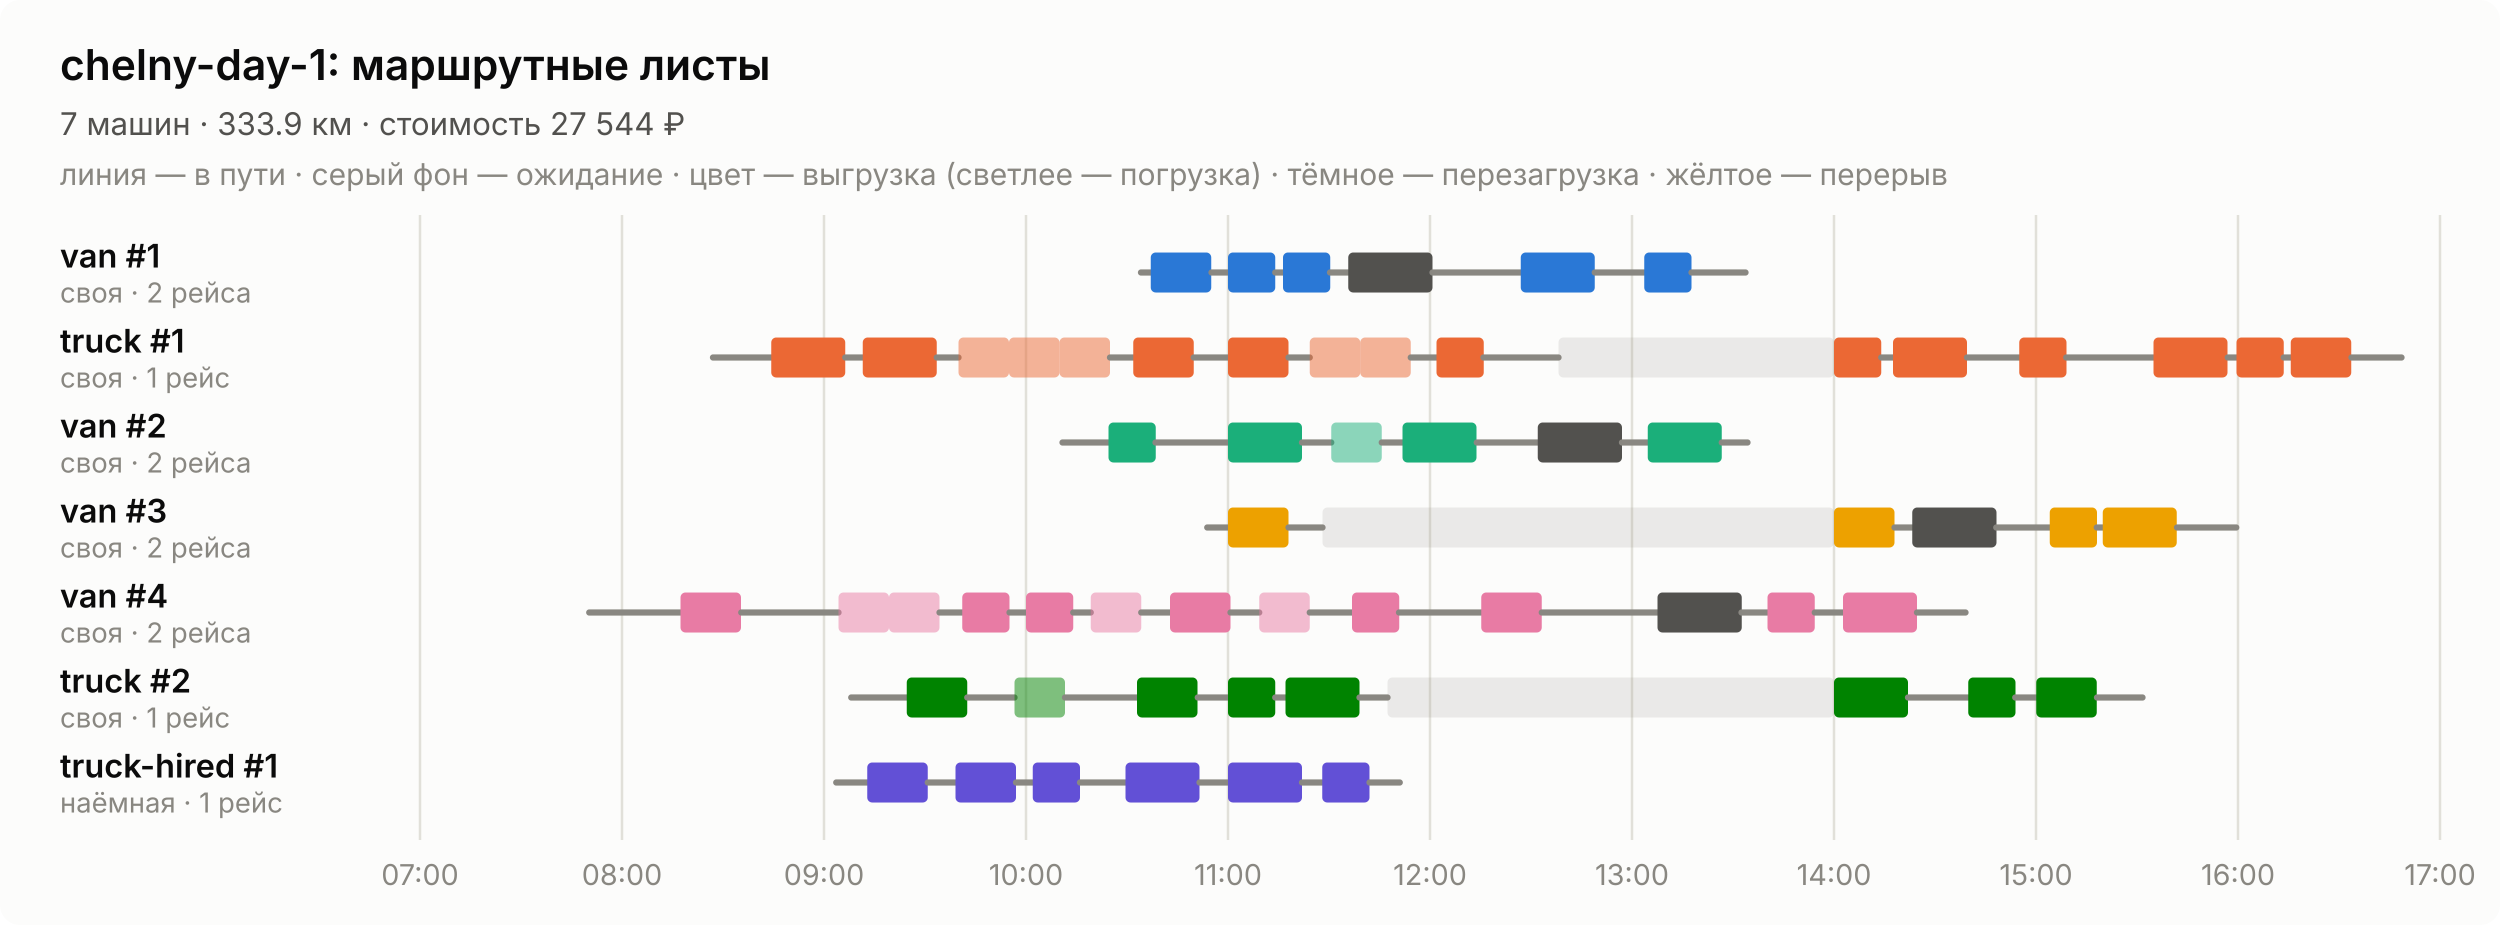
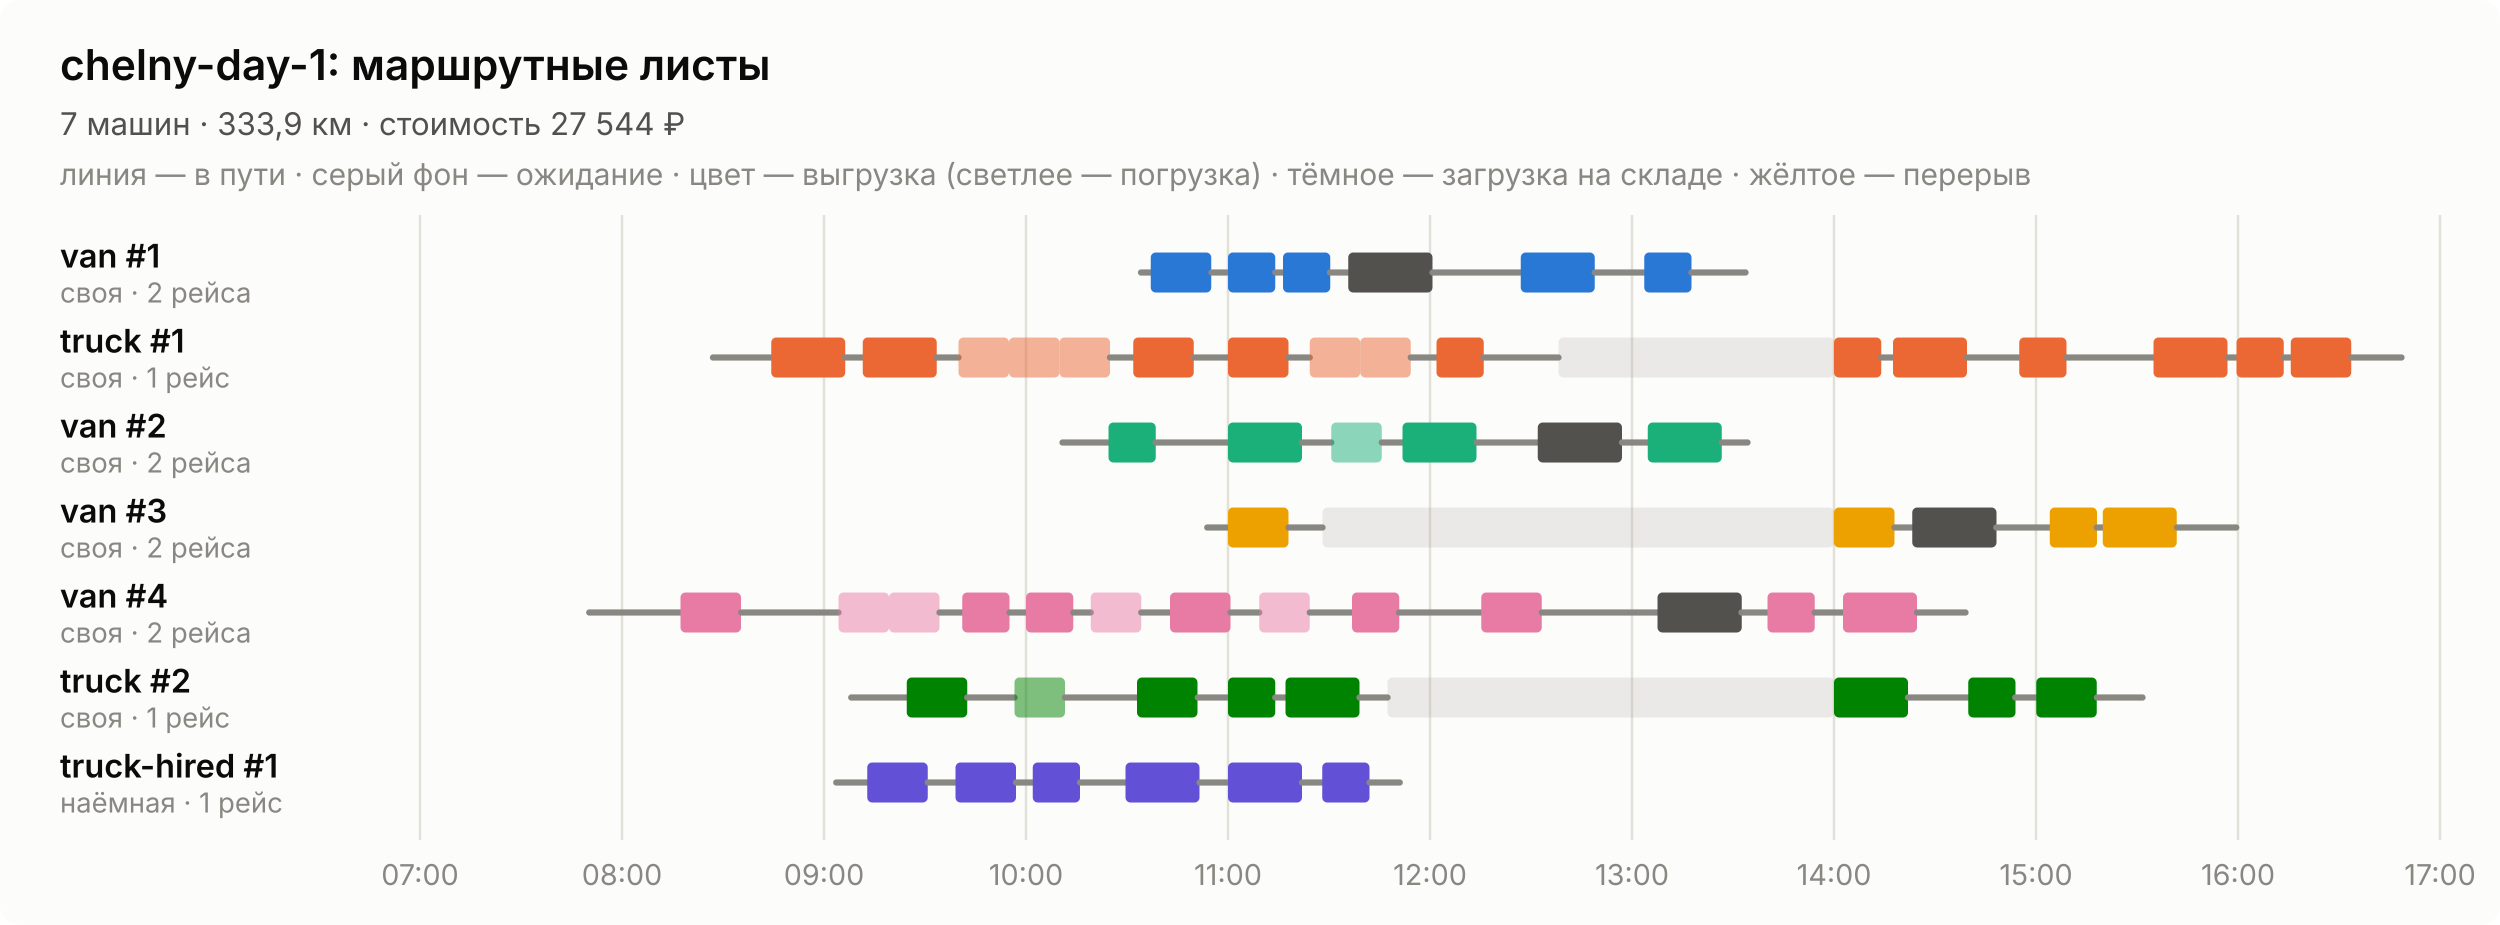
<svg xmlns="http://www.w3.org/2000/svg" width="1000" height="370" viewBox="0 0 1000 370" role="img" aria-label="chelny-day-1: маршрутные листы">
  <style>
  .surface { fill: #fcfcfb; }
  .ink { fill: #0b0b0b; } .ink2 { fill: #52514e; } .muted { fill: #898781; }
  .grid { stroke: #e1e0d9; stroke-width: 1; } .axis { stroke: #c3c2b7; stroke-width: 1; }
  .window { fill: #898781; fill-opacity: 0.22; }
  .limit { stroke: #898781; stroke-width: 1; stroke-dasharray: 3 3; }
  .depot { fill: #0b0b0b; }
  .s0 { stroke: #2a78d6; } .f0 { fill: #2a78d6; } .s1 { stroke: #eb6834; } .f1 { fill: #eb6834; } .s2 { stroke: #1baf7a; } .f2 { fill: #1baf7a; } .s3 { stroke: #eda100; } .f3 { fill: #eda100; } .s4 { stroke: #e87ba4; } .f4 { fill: #e87ba4; } .s5 { stroke: #008300; } .f5 { fill: #008300; } .s6 { stroke: #6250d6; } .f6 { fill: #6250d6; }
  @media (prefers-color-scheme: dark) {
    .surface { fill: #1a1a19; }
    .ink { fill: #f0efec; } .ink2 { fill: #c3c2b7; }
    .grid { stroke: #2c2c2a; } .axis { stroke: #383835; }
    .depot { fill: #f0efec; }
    .s0 { stroke: #3987e5; } .f0 { fill: #3987e5; } .s1 { stroke: #d95926; } .f1 { fill: #d95926; } .s2 { stroke: #199e70; } .f2 { fill: #199e70; } .s3 { stroke: #c98500; } .f3 { fill: #c98500; } .s4 { stroke: #d55181; } .f4 { fill: #d55181; } .s5 { stroke: #008300; } .f5 { fill: #008300; } .s6 { stroke: #9085e9; } .f6 { fill: #9085e9; }
  }
  text { font-family: system-ui, -apple-system, "Segoe UI", sans-serif; }
</style>
  <style>
  .drive { stroke: #898781; stroke-width: 2.5; stroke-linecap: round; }
  .wait { fill: #898781; fill-opacity: 0.16; }
  .rest { fill: #eda100; } .reload { fill: #52514e; } .pick { fill-opacity: 0.5; }
  .hour { stroke: #e1e0d9; stroke-width: 1; }
  @media (prefers-color-scheme: dark) {
    .drive { stroke: #898781; } .wait { fill-opacity: 0.22; }
    .rest { fill: #c98500; } .reload { fill: #c3c2b7; } .hour { stroke: #2c2c2a; }
  }
</style>
  <rect class="surface" width="1000" height="370" rx="8" />
  <text class="ink" x="24" y="32" font-size="17" font-weight="600">chelny-day-1: маршрутные листы</text>
-   <text class="ink2" x="24" y="54" font-size="12.5">7 машин · 333.9 км · стоимость 27 544 ₽</text>
-   <text class="muted" x="24" y="74" font-size="12">линия — в пути · серый фон — ожидание · цвет — выгрузка (светлее — погрузка) · тёмное — перезагрузка · жёлтое — перерыв</text>
+   <text class="ink2" x="24" y="54" font-size="12.5">7 машин · 333,9 км · стоимость 27 544 ₽</text>
+   <text class="muted" x="24" y="74" font-size="12">линия — в пути · серый фон — ожидание · цвет — выгрузка (светлее — погрузка) · тёмное — загрузка на складе · жёлтое — перерыв</text>
  <line class="hour" x1="168.0" y1="86" x2="168.0" y2="336" />
  <text class="muted" x="168.0" y="354" font-size="11.5" text-anchor="middle">07:00</text>
  <line class="hour" x1="248.8" y1="86" x2="248.8" y2="336" />
  <text class="muted" x="248.8" y="354" font-size="11.5" text-anchor="middle">08:00</text>
  <line class="hour" x1="329.6" y1="86" x2="329.6" y2="336" />
  <text class="muted" x="329.6" y="354" font-size="11.5" text-anchor="middle">09:00</text>
  <line class="hour" x1="410.4" y1="86" x2="410.4" y2="336" />
  <text class="muted" x="410.4" y="354" font-size="11.5" text-anchor="middle">10:00</text>
  <line class="hour" x1="491.2" y1="86" x2="491.2" y2="336" />
  <text class="muted" x="491.2" y="354" font-size="11.5" text-anchor="middle">11:00</text>
  <line class="hour" x1="572.0" y1="86" x2="572.0" y2="336" />
  <text class="muted" x="572.0" y="354" font-size="11.5" text-anchor="middle">12:00</text>
  <line class="hour" x1="652.8" y1="86" x2="652.8" y2="336" />
  <text class="muted" x="652.8" y="354" font-size="11.5" text-anchor="middle">13:00</text>
  <line class="hour" x1="733.6" y1="86" x2="733.6" y2="336" />
  <text class="muted" x="733.6" y="354" font-size="11.5" text-anchor="middle">14:00</text>
  <line class="hour" x1="814.4" y1="86" x2="814.4" y2="336" />
  <text class="muted" x="814.4" y="354" font-size="11.5" text-anchor="middle">15:00</text>
  <line class="hour" x1="895.2" y1="86" x2="895.2" y2="336" />
  <text class="muted" x="895.2" y="354" font-size="11.5" text-anchor="middle">16:00</text>
  <line class="hour" x1="976.0" y1="86" x2="976.0" y2="336" />
  <text class="muted" x="976.0" y="354" font-size="11.5" text-anchor="middle">17:00</text>
  <text class="ink" x="24" y="107.0" font-size="13" font-weight="600">van #1</text>
  <text class="muted" x="24" y="121.0" font-size="11">своя · 2 рейса</text>
  <line class="drive" x1="456.4" y1="109.0" x2="460.3" y2="109.0" />
  <rect class="f0" x="460.3" y="101.0" width="24.2" height="16" rx="2" />
  <line class="drive" x1="484.6" y1="109.0" x2="491.2" y2="109.0" />
  <rect class="f0" x="491.2" y="101.0" width="18.9" height="16" rx="2" />
  <line class="drive" x1="510.1" y1="109.0" x2="513.2" y2="109.0" />
  <rect class="f0" x="513.2" y="101.0" width="18.9" height="16" rx="2" />
  <line class="drive" x1="532.0" y1="109.0" x2="539.3" y2="109.0" />
  <rect class="reload" x="539.3" y="101.0" width="33.7" height="16" rx="2" />
  <line class="drive" x1="573.0" y1="109.0" x2="608.3" y2="109.0" />
  <rect class="f0" x="608.3" y="101.0" width="29.6" height="16" rx="2" />
  <line class="drive" x1="637.9" y1="109.0" x2="657.7" y2="109.0" />
  <rect class="f0" x="657.7" y="101.0" width="18.9" height="16" rx="2" />
  <line class="drive" x1="676.6" y1="109.0" x2="698.2" y2="109.0" />
  <text class="ink" x="24" y="141.0" font-size="13" font-weight="600">truck #1</text>
  <text class="muted" x="24" y="155.0" font-size="11">своя · 1 рейс</text>
  <line class="drive" x1="285.2" y1="143.0" x2="308.5" y2="143.0" />
  <rect class="f1" x="308.5" y="135.0" width="29.6" height="16" rx="2" />
  <line class="drive" x1="338.1" y1="143.0" x2="345.1" y2="143.0" />
  <rect class="f1" x="345.1" y="135.0" width="29.6" height="16" rx="2" />
  <line class="drive" x1="374.7" y1="143.0" x2="383.4" y2="143.0" />
  <rect class="f1 pick" x="383.4" y="135.0" width="20.2" height="16" rx="2" />
  <rect class="f1 pick" x="403.6" y="135.0" width="20.2" height="16" rx="2" />
  <rect class="f1 pick" x="423.8" y="135.0" width="20.2" height="16" rx="2" />
  <line class="drive" x1="444.0" y1="143.0" x2="453.3" y2="143.0" />
  <rect class="f1" x="453.3" y="135.0" width="24.2" height="16" rx="2" />
  <line class="drive" x1="477.5" y1="143.0" x2="491.2" y2="143.0" />
  <rect class="f1" x="491.2" y="135.0" width="24.2" height="16" rx="2" />
  <line class="drive" x1="515.4" y1="143.0" x2="523.9" y2="143.0" />
  <rect class="f1 pick" x="523.9" y="135.0" width="20.2" height="16" rx="2" />
  <rect class="f1 pick" x="544.1" y="135.0" width="20.2" height="16" rx="2" />
  <line class="drive" x1="564.3" y1="143.0" x2="574.6" y2="143.0" />
  <rect class="f1" x="574.6" y="135.0" width="18.9" height="16" rx="2" />
  <line class="drive" x1="593.4" y1="143.0" x2="623.4" y2="143.0" />
  <rect class="wait" x="623.4" y="135.0" width="110.2" height="16" rx="2" />
  <rect class="f1" x="733.6" y="135.0" width="18.9" height="16" rx="2" />
  <line class="drive" x1="752.5" y1="143.0" x2="757.2" y2="143.0" />
  <rect class="f1" x="757.2" y="135.0" width="29.6" height="16" rx="2" />
  <line class="drive" x1="786.8" y1="143.0" x2="807.7" y2="143.0" />
  <rect class="f1" x="807.7" y="135.0" width="18.9" height="16" rx="2" />
  <line class="drive" x1="826.5" y1="143.0" x2="861.4" y2="143.0" />
  <rect class="f1" x="861.4" y="135.0" width="29.6" height="16" rx="2" />
  <line class="drive" x1="891.1" y1="143.0" x2="894.6" y2="143.0" />
  <rect class="f1" x="894.6" y="135.0" width="18.9" height="16" rx="2" />
  <line class="drive" x1="913.5" y1="143.0" x2="916.3" y2="143.0" />
  <rect class="f1" x="916.3" y="135.0" width="24.2" height="16" rx="2" />
  <line class="drive" x1="940.6" y1="143.0" x2="960.6" y2="143.0" />
  <text class="ink" x="24" y="175.0" font-size="13" font-weight="600">van #2</text>
  <text class="muted" x="24" y="189.0" font-size="11">своя · 2 рейса</text>
  <line class="drive" x1="425.0" y1="177.0" x2="443.4" y2="177.0" />
  <rect class="f2" x="443.4" y="169.0" width="18.9" height="16" rx="2" />
  <line class="drive" x1="462.2" y1="177.0" x2="491.2" y2="177.0" />
  <rect class="f2" x="491.2" y="169.0" width="29.6" height="16" rx="2" />
  <line class="drive" x1="520.8" y1="177.0" x2="532.5" y2="177.0" />
  <rect class="f2 pick" x="532.5" y="169.0" width="20.2" height="16" rx="2" />
  <line class="drive" x1="552.7" y1="177.0" x2="561.0" y2="177.0" />
  <rect class="f2" x="561.0" y="169.0" width="29.6" height="16" rx="2" />
  <line class="drive" x1="590.7" y1="177.0" x2="615.1" y2="177.0" />
  <rect class="reload" x="615.1" y="169.0" width="33.7" height="16" rx="2" />
  <line class="drive" x1="648.8" y1="177.0" x2="659.1" y2="177.0" />
  <rect class="f2" x="659.1" y="169.0" width="29.6" height="16" rx="2" />
  <line class="drive" x1="688.7" y1="177.0" x2="699.0" y2="177.0" />
  <text class="ink" x="24" y="209.0" font-size="13" font-weight="600">van #3</text>
  <text class="muted" x="24" y="223.0" font-size="11">своя · 2 рейса</text>
  <line class="drive" x1="482.9" y1="211.0" x2="491.2" y2="211.0" />
  <rect class="f3" x="491.2" y="203.0" width="24.2" height="16" rx="2" />
  <line class="drive" x1="515.4" y1="211.0" x2="529.0" y2="211.0" />
  <rect class="wait" x="529.0" y="203.0" width="204.6" height="16" rx="2" />
  <rect class="f3" x="733.6" y="203.0" width="24.2" height="16" rx="2" />
  <line class="drive" x1="757.8" y1="211.0" x2="764.9" y2="211.0" />
  <rect class="reload" x="764.9" y="203.0" width="33.7" height="16" rx="2" />
  <line class="drive" x1="798.5" y1="211.0" x2="819.9" y2="211.0" />
  <rect class="f3" x="819.9" y="203.0" width="18.9" height="16" rx="2" />
  <line class="drive" x1="838.7" y1="211.0" x2="841.1" y2="211.0" />
  <rect class="f3" x="841.1" y="203.0" width="29.6" height="16" rx="2" />
  <line class="drive" x1="870.8" y1="211.0" x2="894.5" y2="211.0" />
  <text class="ink" x="24" y="243.0" font-size="13" font-weight="600">van #4</text>
  <text class="muted" x="24" y="257.0" font-size="11">своя · 2 рейса</text>
  <line class="drive" x1="235.7" y1="245.0" x2="272.2" y2="245.0" />
  <rect class="f4" x="272.2" y="237.0" width="24.2" height="16" rx="2" />
  <line class="drive" x1="296.5" y1="245.0" x2="335.4" y2="245.0" />
  <rect class="f4 pick" x="335.4" y="237.0" width="20.2" height="16" rx="2" />
  <rect class="f4 pick" x="355.6" y="237.0" width="20.2" height="16" rx="2" />
  <line class="drive" x1="375.8" y1="245.0" x2="384.9" y2="245.0" />
  <rect class="f4" x="384.9" y="237.0" width="18.9" height="16" rx="2" />
  <line class="drive" x1="403.8" y1="245.0" x2="410.4" y2="245.0" />
  <rect class="f4" x="410.4" y="237.0" width="18.9" height="16" rx="2" />
  <line class="drive" x1="429.3" y1="245.0" x2="436.3" y2="245.0" />
  <rect class="f4 pick" x="436.3" y="237.0" width="20.2" height="16" rx="2" />
  <line class="drive" x1="456.5" y1="245.0" x2="468.0" y2="245.0" />
  <rect class="f4" x="468.0" y="237.0" width="24.2" height="16" rx="2" />
  <line class="drive" x1="492.2" y1="245.0" x2="503.7" y2="245.0" />
  <rect class="f4 pick" x="503.7" y="237.0" width="20.2" height="16" rx="2" />
  <line class="drive" x1="523.9" y1="245.0" x2="540.8" y2="245.0" />
  <rect class="f4" x="540.8" y="237.0" width="18.9" height="16" rx="2" />
  <line class="drive" x1="559.6" y1="245.0" x2="592.5" y2="245.0" />
  <rect class="f4" x="592.5" y="237.0" width="24.2" height="16" rx="2" />
  <line class="drive" x1="616.7" y1="245.0" x2="663.0" y2="245.0" />
  <rect class="reload" x="663.0" y="237.0" width="33.7" height="16" rx="2" />
  <line class="drive" x1="696.6" y1="245.0" x2="707.0" y2="245.0" />
  <rect class="f4" x="707.0" y="237.0" width="18.9" height="16" rx="2" />
  <line class="drive" x1="725.9" y1="245.0" x2="737.2" y2="245.0" />
  <rect class="f4" x="737.2" y="237.0" width="29.6" height="16" rx="2" />
  <line class="drive" x1="766.8" y1="245.0" x2="786.2" y2="245.0" />
  <text class="ink" x="24" y="277.0" font-size="13" font-weight="600">truck #2</text>
  <text class="muted" x="24" y="291.0" font-size="11">своя · 1 рейс</text>
  <line class="drive" x1="340.5" y1="279.0" x2="362.7" y2="279.0" />
  <rect class="f5" x="362.7" y="271.0" width="24.2" height="16" rx="2" />
  <line class="drive" x1="386.9" y1="279.0" x2="405.8" y2="279.0" />
  <rect class="f5 pick" x="405.8" y="271.0" width="20.2" height="16" rx="2" />
  <line class="drive" x1="426.0" y1="279.0" x2="454.8" y2="279.0" />
  <rect class="f5" x="454.8" y="271.0" width="24.2" height="16" rx="2" />
  <line class="drive" x1="479.1" y1="279.0" x2="491.2" y2="279.0" />
  <rect class="f5" x="491.2" y="271.0" width="18.9" height="16" rx="2" />
  <line class="drive" x1="510.1" y1="279.0" x2="514.2" y2="279.0" />
  <rect class="f5" x="514.2" y="271.0" width="29.6" height="16" rx="2" />
  <line class="drive" x1="543.8" y1="279.0" x2="555.0" y2="279.0" />
  <rect class="wait" x="555.0" y="271.0" width="178.6" height="16" rx="2" />
  <rect class="f5" x="733.6" y="271.0" width="29.6" height="16" rx="2" />
  <line class="drive" x1="763.2" y1="279.0" x2="787.3" y2="279.0" />
  <rect class="f5" x="787.3" y="271.0" width="18.9" height="16" rx="2" />
  <line class="drive" x1="806.1" y1="279.0" x2="814.5" y2="279.0" />
  <rect class="f5" x="814.5" y="271.0" width="24.2" height="16" rx="2" />
  <line class="drive" x1="838.8" y1="279.0" x2="857.0" y2="279.0" />
  <text class="ink" x="24" y="311.0" font-size="13" font-weight="600">truck-hired #1</text>
  <text class="muted" x="24" y="325.0" font-size="11">наёмная · 1 рейс</text>
  <line class="drive" x1="334.5" y1="313.0" x2="346.9" y2="313.0" />
  <rect class="f6" x="346.9" y="305.0" width="24.2" height="16" rx="2" />
  <line class="drive" x1="371.1" y1="313.0" x2="382.2" y2="313.0" />
  <rect class="f6" x="382.2" y="305.0" width="24.2" height="16" rx="2" />
  <line class="drive" x1="406.4" y1="313.0" x2="413.1" y2="313.0" />
  <rect class="f6" x="413.1" y="305.0" width="18.9" height="16" rx="2" />
  <line class="drive" x1="432.0" y1="313.0" x2="450.2" y2="313.0" />
  <rect class="f6" x="450.2" y="305.0" width="29.6" height="16" rx="2" />
  <line class="drive" x1="479.8" y1="313.0" x2="491.2" y2="313.0" />
  <rect class="f6" x="491.2" y="305.0" width="29.6" height="16" rx="2" />
  <line class="drive" x1="520.8" y1="313.0" x2="528.9" y2="313.0" />
  <rect class="f6" x="528.9" y="305.0" width="18.9" height="16" rx="2" />
  <line class="drive" x1="547.8" y1="313.0" x2="559.9" y2="313.0" />
</svg>
